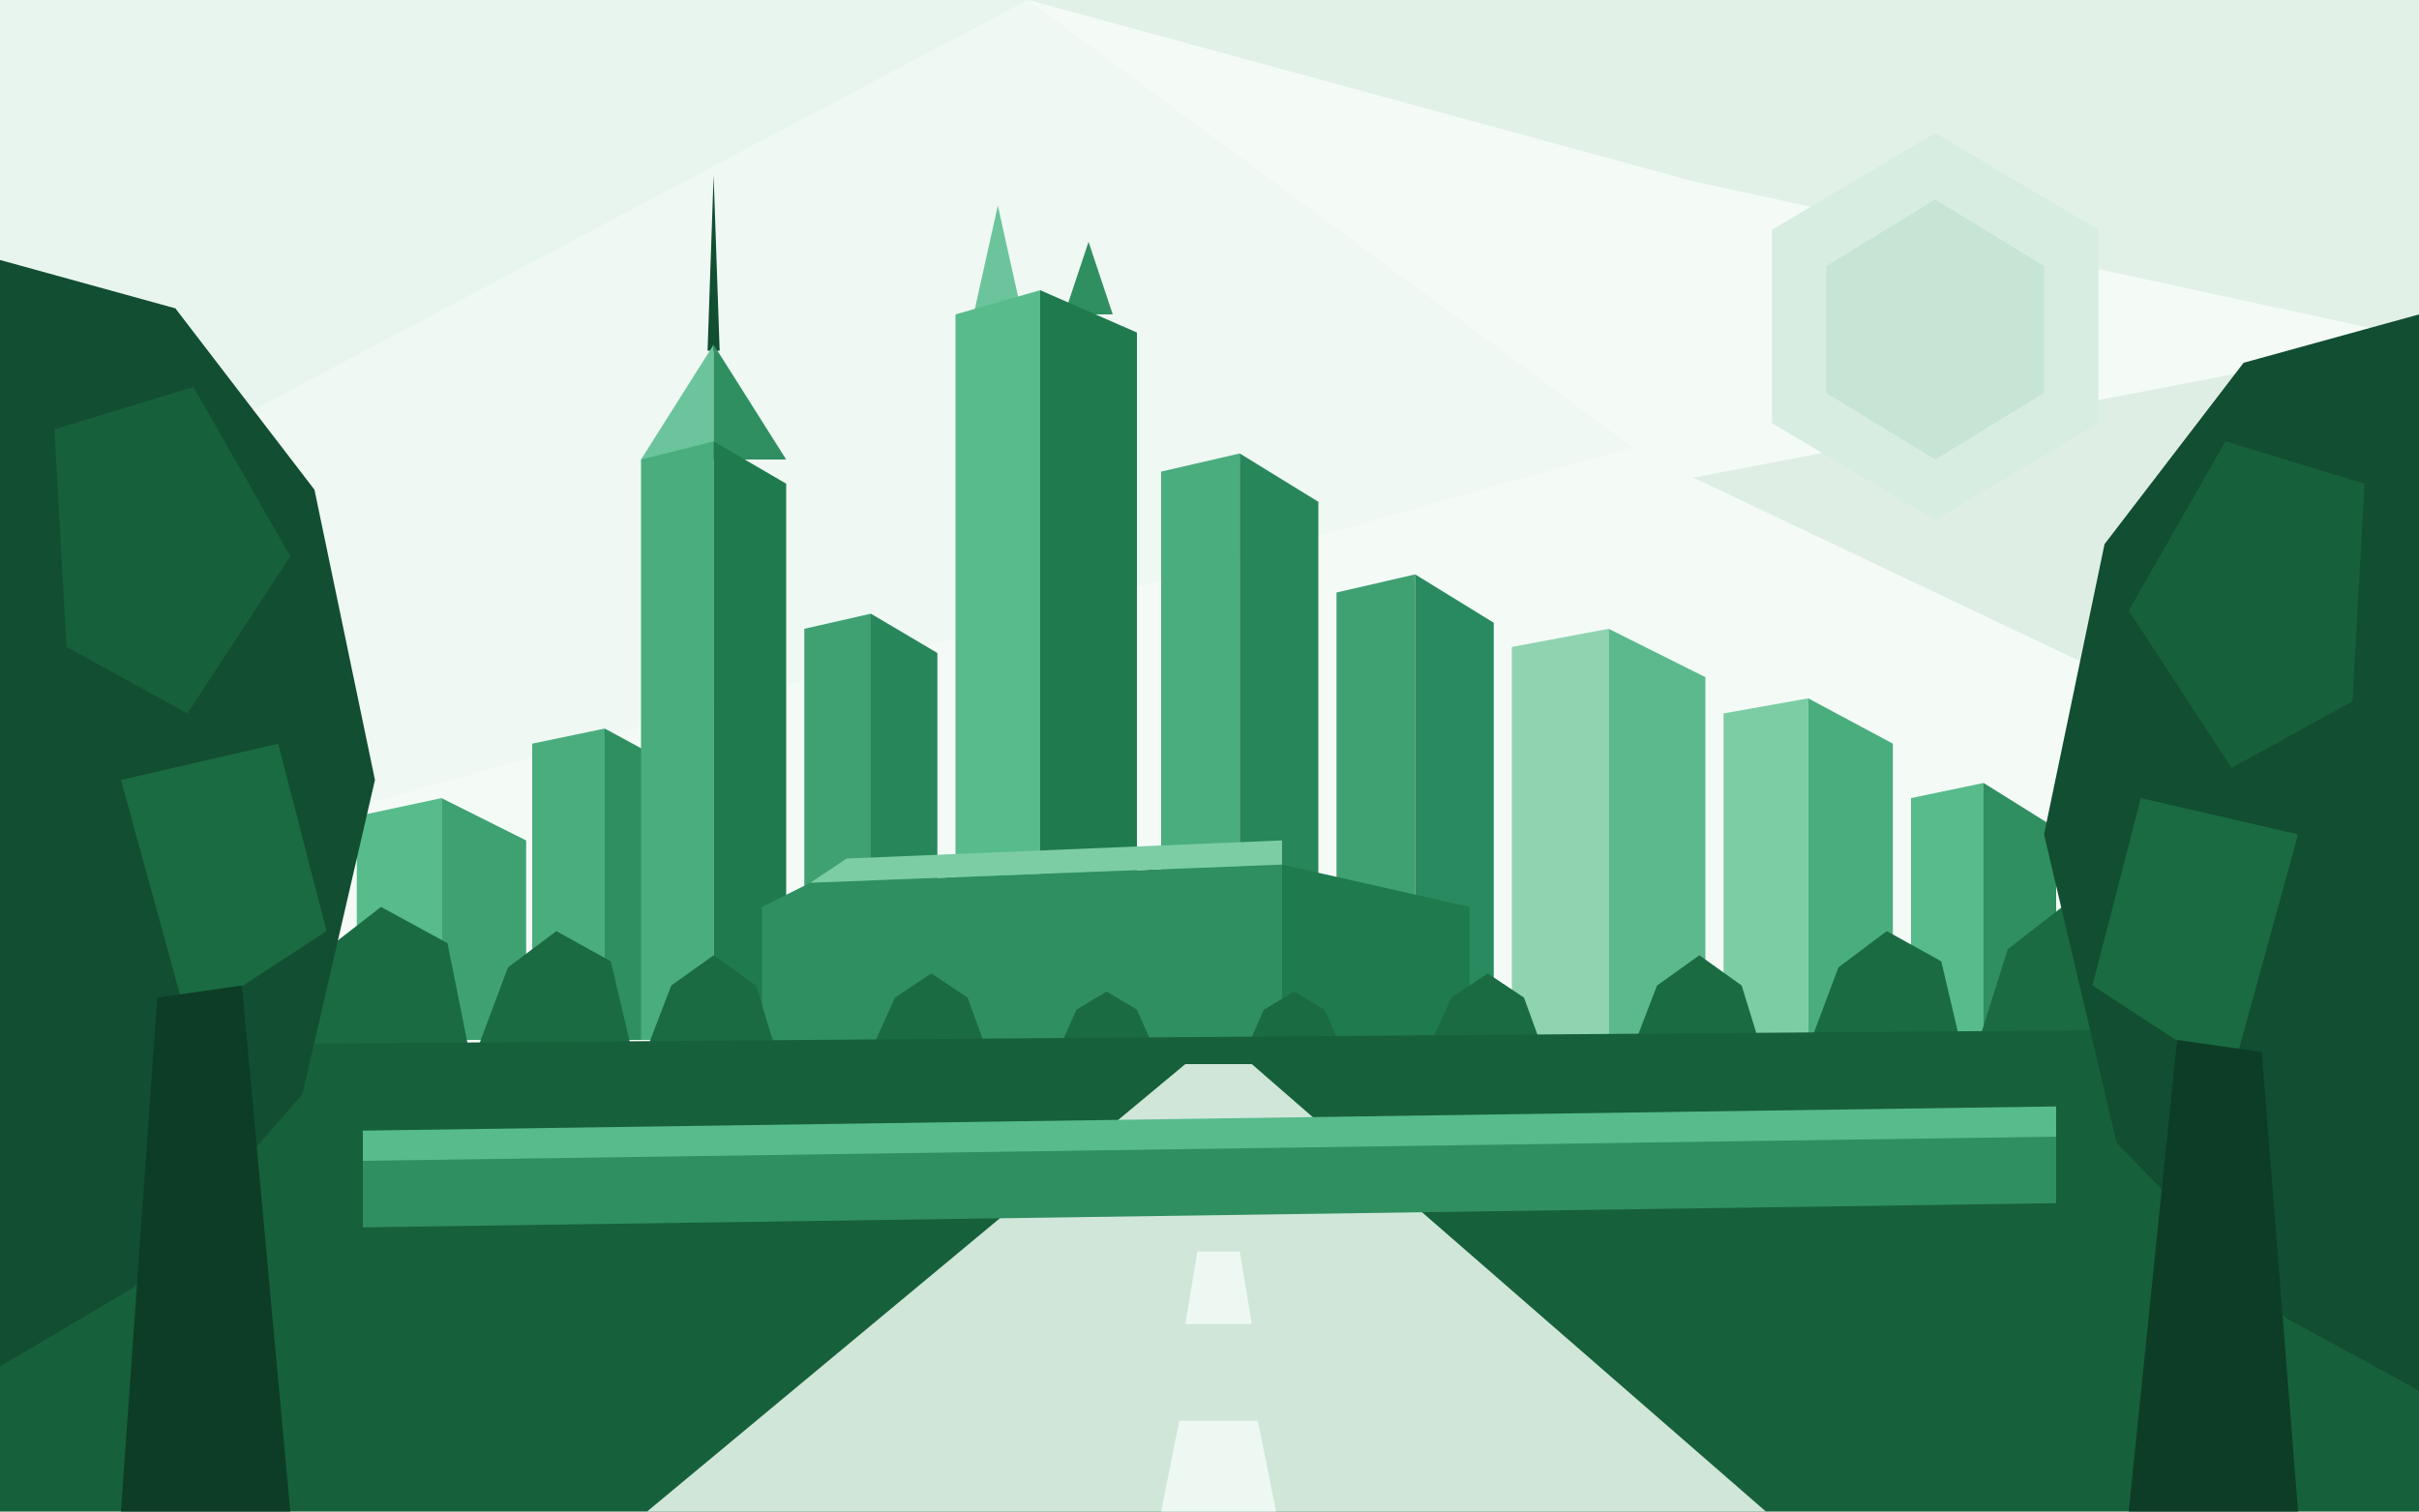
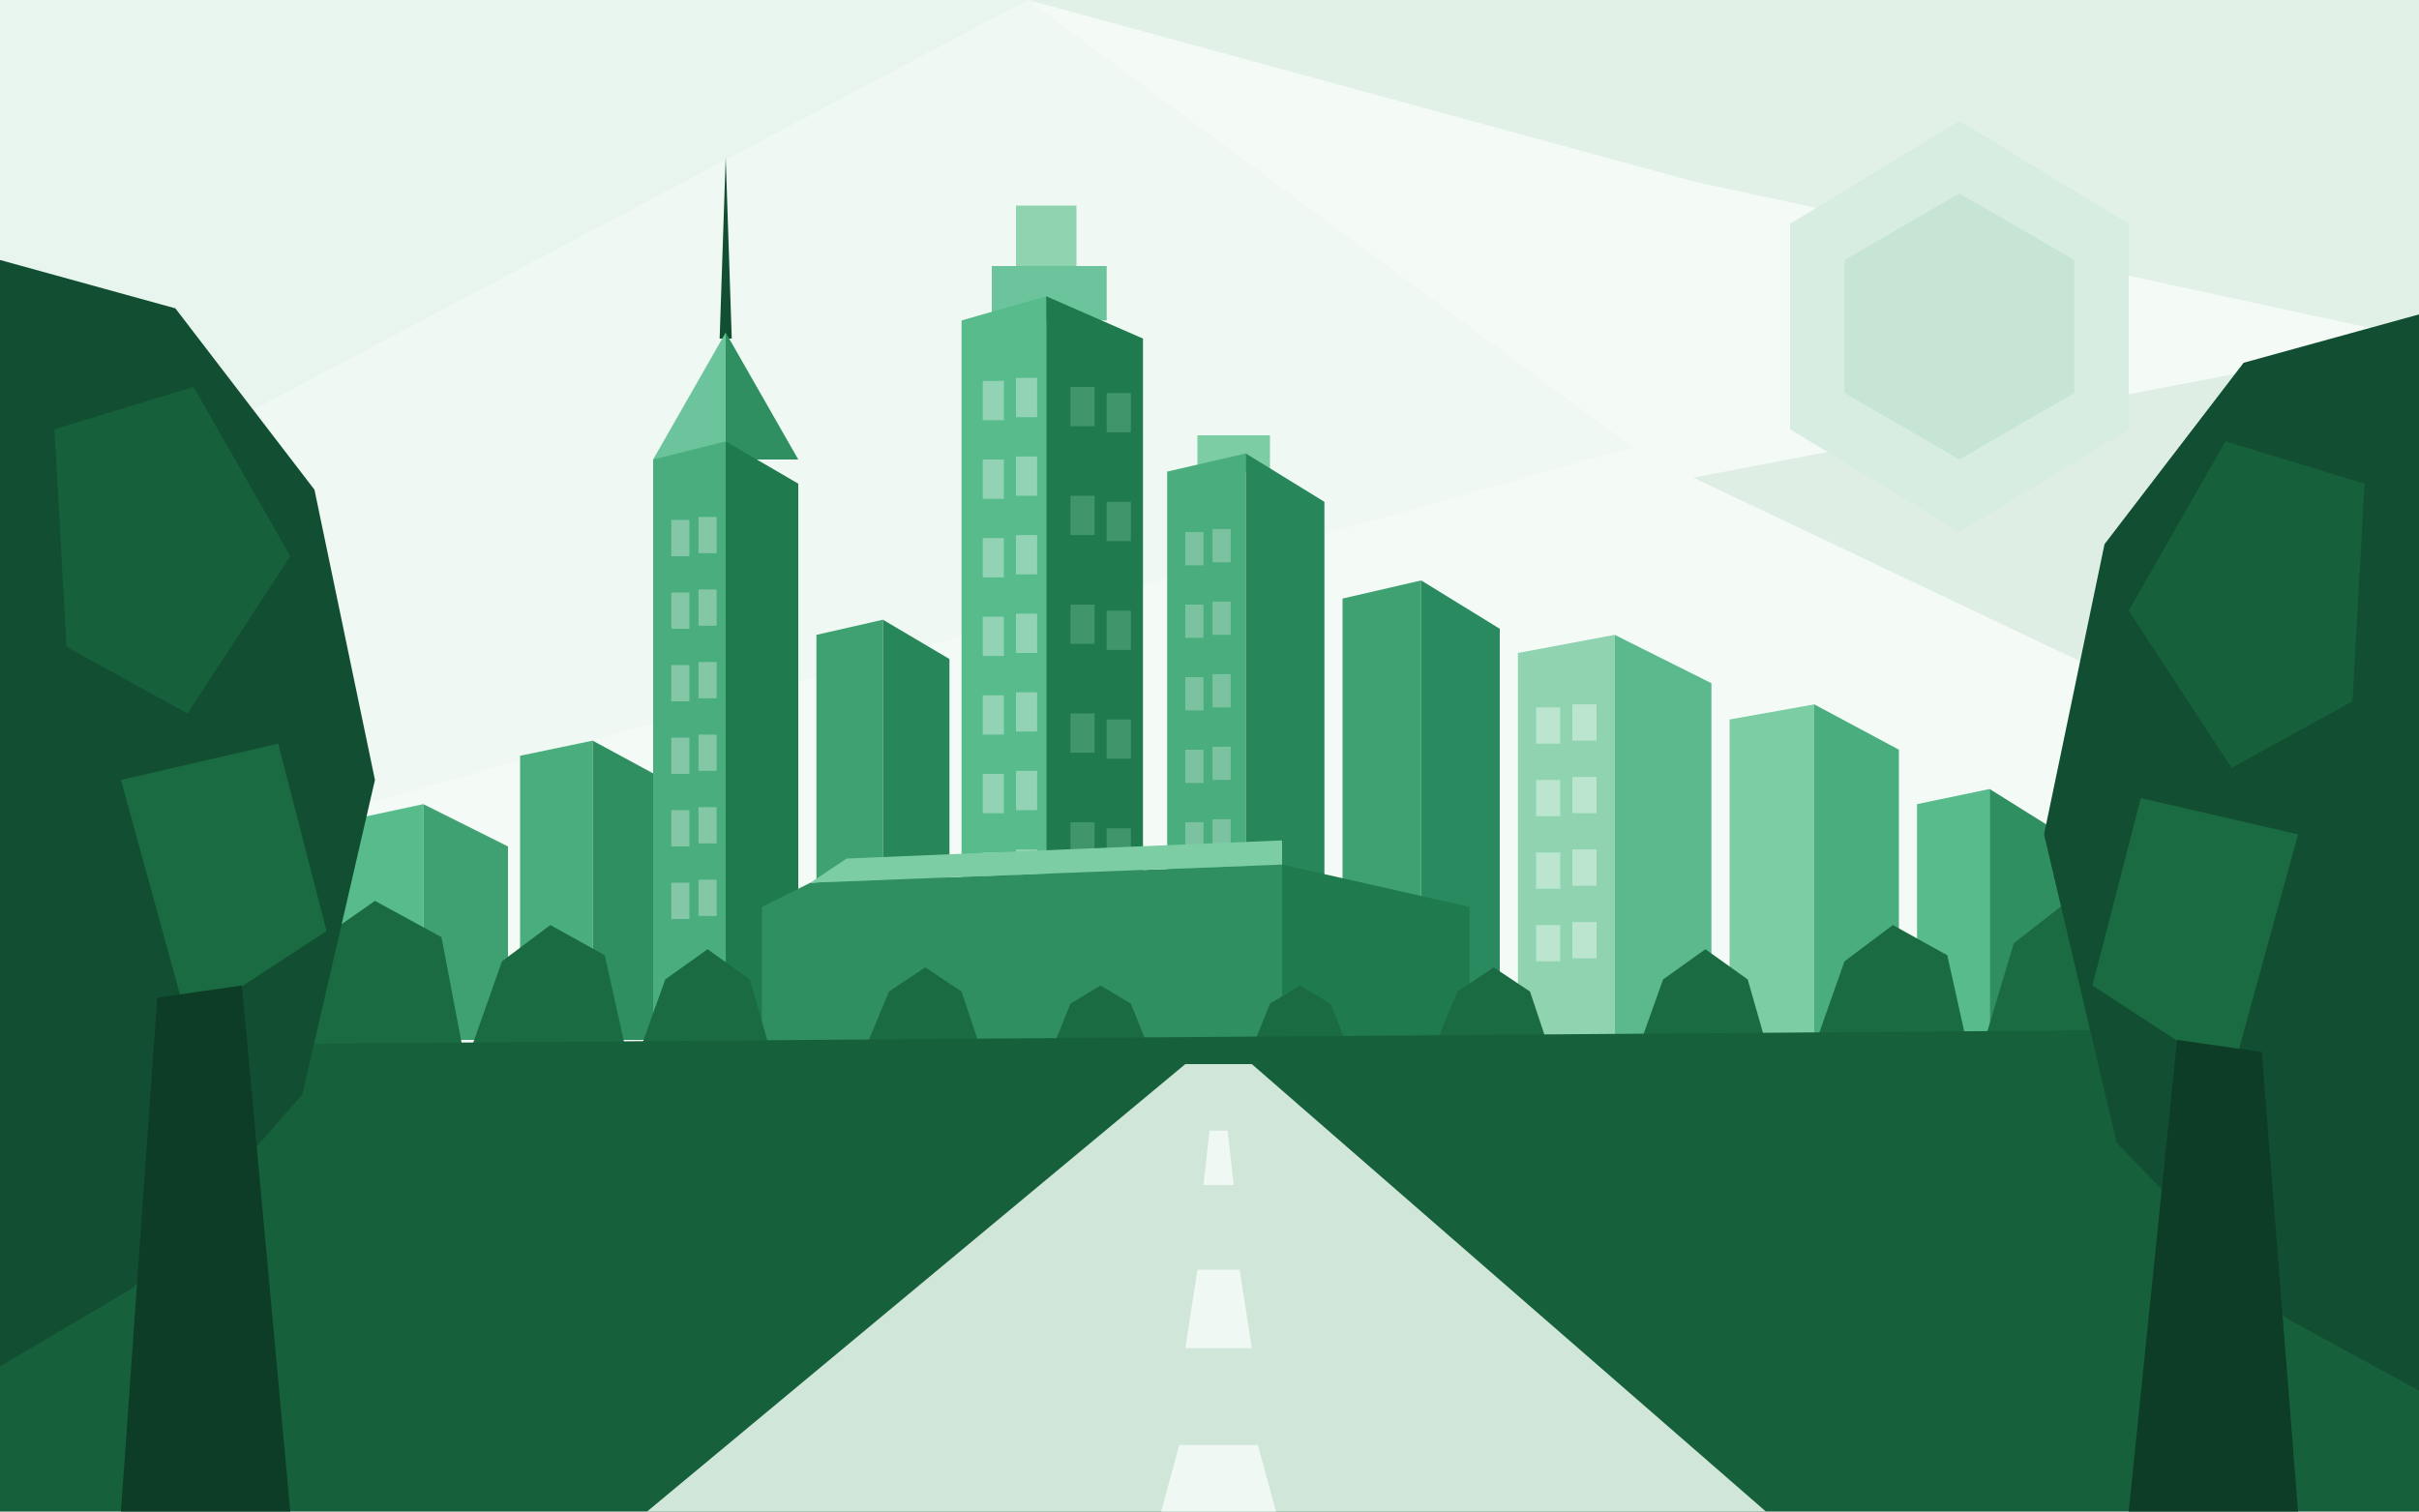
<svg xmlns="http://www.w3.org/2000/svg" viewBox="0 0 800 500" role="img" aria-label="Low poly illustration of the downtown Raleigh, North Carolina skyline seen from the south, framed by trees">
  <rect width="800" height="500" fill="#f4fbf7" />
  <polygon points="0,0 340,0 0,180" fill="#e8f5ee" />
  <polygon points="340,0 800,0 800,112 560,60" fill="#e2f1e8" />
  <polygon points="0,180 340,0 540,148 0,300" fill="#eff8f3" />
  <polygon points="800,112 800,272 560,158" fill="#dfeee5" />
-   <polygon points="640,44 694,76 694,140 640,172 586,140 586,76" fill="#d7ede2" />
-   <polygon points="640,66 676,88 676,130 640,152 604,130 604,88" fill="#c6e5d4" />
-   <polygon points="118,344 118,270 146,264 146,344" fill="#57bb8c" />
-   <polygon points="146,344 146,264 174,278 174,344" fill="#3fa172" />
-   <polygon points="176,344 176,246 200,241 200,344" fill="#4aad7e" />
-   <polygon points="200,344 200,241 224,254 224,344" fill="#2f8f60" />
-   <polygon points="236,58 238,116 234,116" fill="#124e31" />
-   <polygon points="212,152 236,114 236,152" fill="#6cc49c" />
-   <polygon points="236,114 260,152 236,152" fill="#2f8f60" />
-   <polygon points="212,344 212,152 236,146 236,344" fill="#4aad7e" />
-   <polygon points="236,344 236,146 260,160 260,344" fill="#1f7a4d" />
-   <polygon points="266,344 266,208 288,203 288,344" fill="#3fa172" />
-   <polygon points="288,344 288,203 310,216 310,344" fill="#27865a" />
-   <polygon points="322,104 330,68 338,104" fill="#6cc49c" />
-   <polygon points="352,104 360,80 368,104" fill="#2f8f60" />
-   <polygon points="316,344 316,104 344,96 344,344" fill="#57bb8c" />
-   <polygon points="344,344 344,96 376,110 376,344" fill="#1f7a4d" />
-   <polygon points="384,344 384,156 410,150 410,344" fill="#4aad7e" />
-   <polygon points="410,344 410,150 436,166 436,344" fill="#27865a" />
-   <polygon points="442,344 442,196 468,190 468,344" fill="#3fa172" />
-   <polygon points="468,344 468,190 494,206 494,344" fill="#2a8a5f" />
-   <polygon points="500,344 500,214 532,208 532,344" fill="#8fd3b0" />
-   <polygon points="532,344 532,208 564,224 564,344" fill="#5cb98d" />
-   <polygon points="570,344 570,236 598,231 598,344" fill="#7ccda4" />
-   <polygon points="598,344 598,231 626,246 626,344" fill="#4aad7e" />
-   <polygon points="632,344 632,264 656,259 656,344" fill="#57bb8c" />
-   <polygon points="656,344 656,259 680,274 680,344" fill="#2f8f60" />
+   <polygon points="648,40 704,74 704,142 648,176 592,142 592,74" fill="#d7ede2" />
+   <polygon points="648,64 686,86 686,130 648,152 610,130 610,86" fill="#c6e5d4" />
+   <polygon points="112,344 112,272 140,266 140,344" fill="#57bb8c" />
+   <polygon points="140,344 140,266 168,280 168,344" fill="#3fa172" />
+   <polygon points="172,344 172,250 196,245 196,344" fill="#4aad7e" />
+   <polygon points="196,344 196,245 220,258 220,344" fill="#2f8f60" />
+   <polygon points="240,52 242,112 238,112" fill="#124e31" />
+   <polygon points="216,152 240,110 240,152" fill="#6cc49c" />
+   <polygon points="240,110 264,152 240,152" fill="#2f8f60" />
+   <polygon points="216,344 216,152 240,146 240,344" fill="#4aad7e" />
+   <polygon points="240,344 240,146 264,160 264,344" fill="#1f7a4d" />
+   <g fill="#eff8f3" opacity="0.34">
+     <rect x="222" y="172" width="6" height="12" />
+     <rect x="231" y="171" width="6" height="12" />
+     <rect x="222" y="196" width="6" height="12" />
+     <rect x="231" y="195" width="6" height="12" />
+     <rect x="222" y="220" width="6" height="12" />
+     <rect x="231" y="219" width="6" height="12" />
+     <rect x="222" y="244" width="6" height="12" />
+     <rect x="231" y="243" width="6" height="12" />
+     <rect x="222" y="268" width="6" height="12" />
+     <rect x="231" y="267" width="6" height="12" />
+     <rect x="222" y="292" width="6" height="12" />
+     <rect x="231" y="291" width="6" height="12" />
+   </g>
+   <polygon points="270,344 270,210 292,205 292,344" fill="#3fa172" />
+   <polygon points="292,344 292,205 314,218 314,344" fill="#27865a" />
+   <polygon points="336,68 356,68 356,88 336,88" fill="#8fd3b0" />
+   <polygon points="328,88 366,88 366,106 328,106" fill="#6cc49c" />
+   <polygon points="318,344 318,106 346,98 346,344" fill="#57bb8c" />
+   <polygon points="346,344 346,98 378,112 378,344" fill="#1f7a4d" />
+   <g fill="#f4fbf7" opacity="0.38">
+     <rect x="325" y="126" width="7" height="13" />
+     <rect x="336" y="125" width="7" height="13" />
+     <rect x="325" y="152" width="7" height="13" />
+     <rect x="336" y="151" width="7" height="13" />
+     <rect x="325" y="178" width="7" height="13" />
+     <rect x="336" y="177" width="7" height="13" />
+     <rect x="325" y="204" width="7" height="13" />
+     <rect x="336" y="203" width="7" height="13" />
+     <rect x="325" y="230" width="7" height="13" />
+     <rect x="336" y="229" width="7" height="13" />
+     <rect x="325" y="256" width="7" height="13" />
+     <rect x="336" y="255" width="7" height="13" />
+     <rect x="325" y="282" width="7" height="13" />
+     <rect x="336" y="281" width="7" height="13" />
+     <rect x="325" y="308" width="7" height="13" />
+     <rect x="336" y="307" width="7" height="13" />
+   </g>
+   <g fill="#8fd3b0" opacity="0.30">
+     <rect x="354" y="128" width="8" height="13" />
+     <rect x="366" y="130" width="8" height="13" />
+     <rect x="354" y="164" width="8" height="13" />
+     <rect x="366" y="166" width="8" height="13" />
+     <rect x="354" y="200" width="8" height="13" />
+     <rect x="366" y="202" width="8" height="13" />
+     <rect x="354" y="236" width="8" height="13" />
+     <rect x="366" y="238" width="8" height="13" />
+     <rect x="354" y="272" width="8" height="13" />
+     <rect x="366" y="274" width="8" height="13" />
+     <rect x="354" y="308" width="8" height="13" />
+     <rect x="366" y="310" width="8" height="13" />
+   </g>
+   <polygon points="396,144 420,144 420,156 396,156" fill="#7ccda4" />
+   <polygon points="386,344 386,156 412,150 412,344" fill="#4aad7e" />
+   <polygon points="412,344 412,150 438,166 438,344" fill="#27865a" />
+   <g fill="#eff8f3" opacity="0.30">
+     <rect x="392" y="176" width="6" height="11" />
+     <rect x="401" y="175" width="6" height="11" />
+     <rect x="392" y="200" width="6" height="11" />
+     <rect x="401" y="199" width="6" height="11" />
+     <rect x="392" y="224" width="6" height="11" />
+     <rect x="401" y="223" width="6" height="11" />
+     <rect x="392" y="248" width="6" height="11" />
+     <rect x="401" y="247" width="6" height="11" />
+     <rect x="392" y="272" width="6" height="11" />
+     <rect x="401" y="271" width="6" height="11" />
+     <rect x="392" y="296" width="6" height="11" />
+     <rect x="401" y="295" width="6" height="11" />
+   </g>
+   <polygon points="444,344 444,198 470,192 470,344" fill="#3fa172" />
+   <polygon points="470,344 470,192 496,208 496,344" fill="#2a8a5f" />
+   <polygon points="502,344 502,216 534,210 534,344" fill="#8fd3b0" />
+   <polygon points="534,344 534,210 566,226 566,344" fill="#5cb98d" />
+   <g fill="#ffffff" opacity="0.40">
+     <rect x="508" y="234" width="8" height="12" />
+     <rect x="520" y="233" width="8" height="12" />
+     <rect x="508" y="258" width="8" height="12" />
+     <rect x="520" y="257" width="8" height="12" />
+     <rect x="508" y="282" width="8" height="12" />
+     <rect x="520" y="281" width="8" height="12" />
+     <rect x="508" y="306" width="8" height="12" />
+     <rect x="520" y="305" width="8" height="12" />
+   </g>
+   <polygon points="572,344 572,238 600,233 600,344" fill="#7ccda4" />
+   <polygon points="600,344 600,233 628,248 628,344" fill="#4aad7e" />
+   <polygon points="634,344 634,266 658,261 658,344" fill="#57bb8c" />
+   <polygon points="658,344 658,261 682,276 682,344" fill="#2f8f60" />
  <polygon points="252,346 252,300 268,292 424,286 424,346" fill="#2f8f60" />
  <polygon points="424,346 424,286 486,300 486,346" fill="#1f7a4d" />
  <polygon points="268,292 424,286 424,278 280,284" fill="#7ccda4" />
  <g fill="#1a6b42">
-     <polygon points="96,352 108,314 126,300 148,312 156,352" />
-     <polygon points="156,352 168,320 184,308 202,318 210,352" />
-     <polygon points="212,352 222,326 236,316 250,326 258,352" />
-     <polygon points="286,352 296,330 308,322 320,330 328,352" />
-     <polygon points="348,352 356,334 366,328 376,334 384,352" />
-     <polygon points="410,352 418,334 428,328 438,334 446,352" />
-     <polygon points="470,352 480,330 492,322 504,330 512,352" />
-     <polygon points="538,352 548,326 562,316 576,326 584,352" />
-     <polygon points="596,352 608,320 624,308 642,318 650,352" />
-     <polygon points="652,352 664,314 682,300 704,312 712,352" />
+     <polygon points="92,352 104,312 124,298 146,310 154,352" />
+     <polygon points="154,352 166,318 182,306 200,316 208,352" />
+     <polygon points="210,352 220,324 234,314 248,324 256,352" />
+     <polygon points="284,352 294,328 306,320 318,328 326,352" />
+     <polygon points="346,352 354,332 364,326 374,332 382,352" />
+     <polygon points="412,352 420,332 430,326 440,332 448,352" />
+     <polygon points="472,352 482,328 494,320 506,328 514,352" />
+     <polygon points="540,352 550,324 564,314 578,324 586,352" />
+     <polygon points="598,352 610,318 626,306 644,316 652,352" />
+     <polygon points="654,352 666,312 684,298 706,310 714,352" />
  </g>
  <polygon points="0,346 800,340 800,500 0,500" fill="#17603c" />
  <polygon points="392,352 414,352 584,500 214,500" fill="#cfe6d9" />
-   <g fill="#eef8f2">
-     <polygon points="400,372 406,372 408,388 398,388" />
-     <polygon points="396,414 410,414 414,438 392,438" />
-     <polygon points="390,470 416,470 422,500 384,500" />
+   <g fill="#eff8f3">
+     <polygon points="400,374 406,374 408,392 398,392" />
+     <polygon points="396,420 410,420 414,446 392,446" />
+     <polygon points="390,478 416,478 422,500 384,500" />
  </g>
-   <polygon points="120,382 680,374 680,398 120,406" fill="#2f8f60" />
-   <polygon points="120,374 680,366 680,376 120,384" fill="#57bb8c" />
  <polygon points="0,86 58,102 104,162 124,258 100,362 44,426 0,452" fill="#124e31" />
  <polygon points="18,142 64,128 96,184 62,236 22,214" fill="#17603c" />
  <polygon points="40,258 92,246 108,308 62,338" fill="#1a6b42" />
  <polygon points="52,330 80,326 96,500 40,500" fill="#0d3d26" />
  <polygon points="800,104 742,120 696,180 676,276 700,378 756,436 800,460" fill="#124e31" />
  <polygon points="782,160 736,146 704,202 738,254 778,232" fill="#17603c" />
  <polygon points="760,276 708,264 692,326 738,356" fill="#1a6b42" />
  <polygon points="748,348 720,344 704,500 760,500" fill="#0d3d26" />
</svg>
